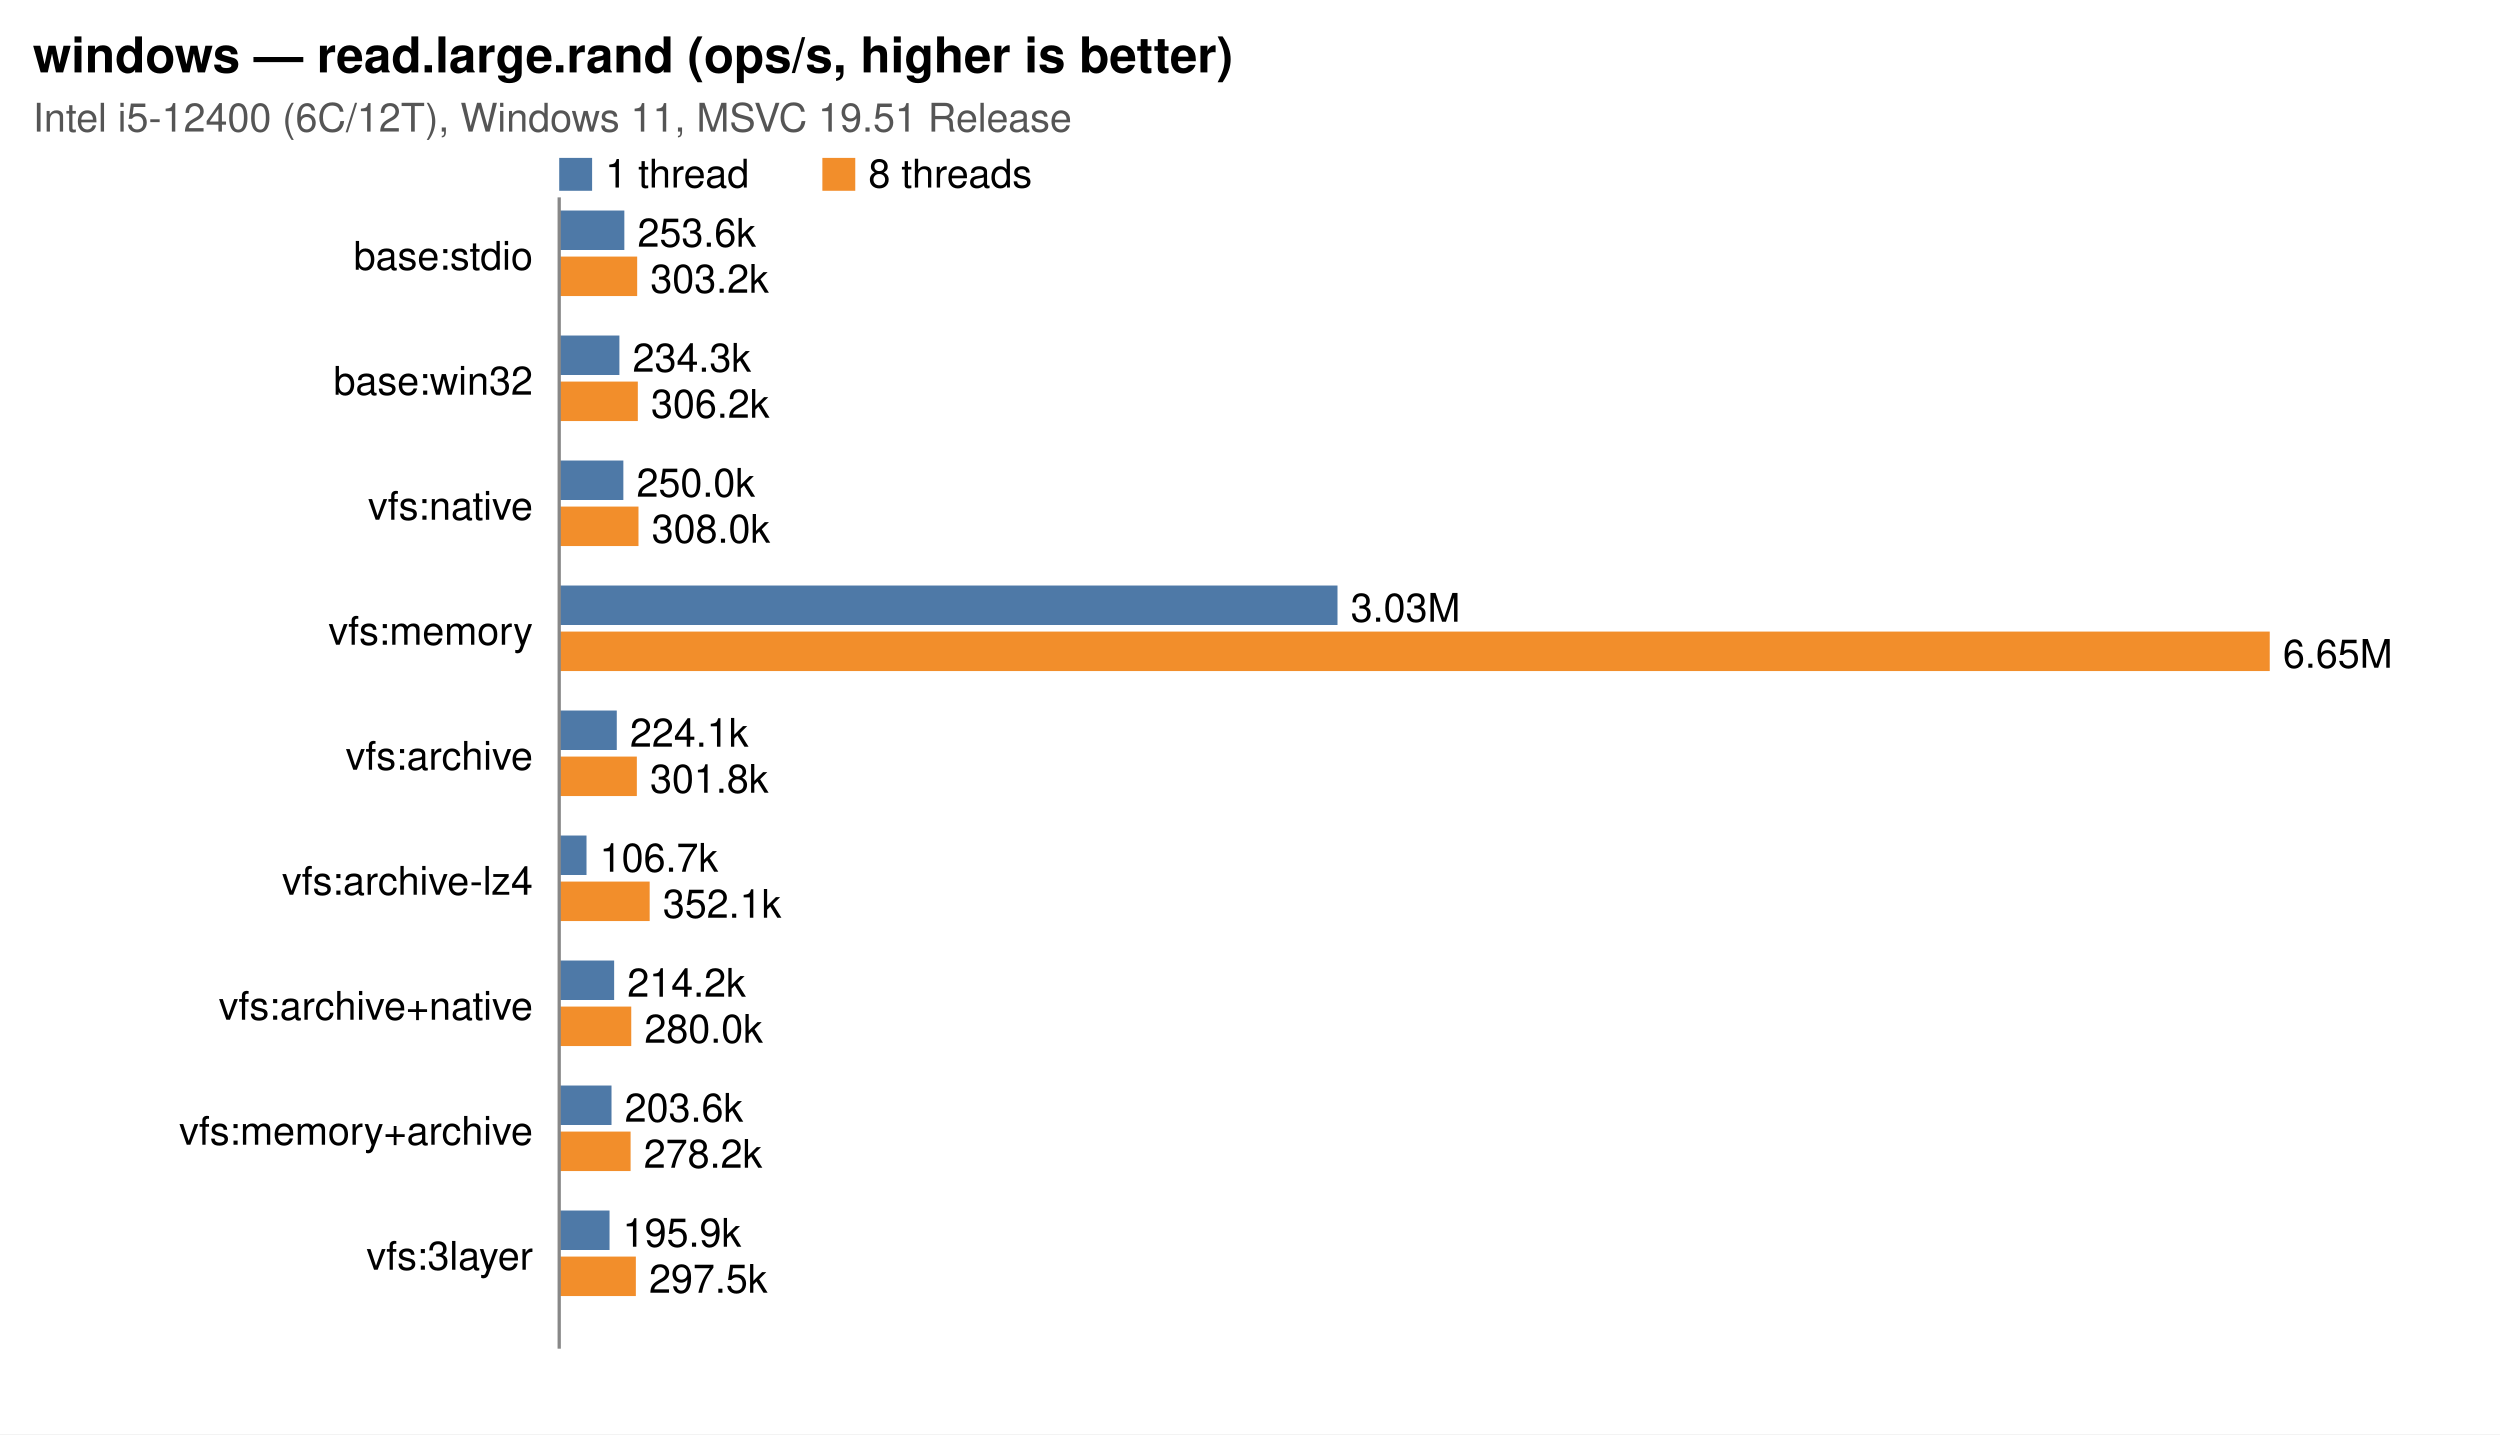
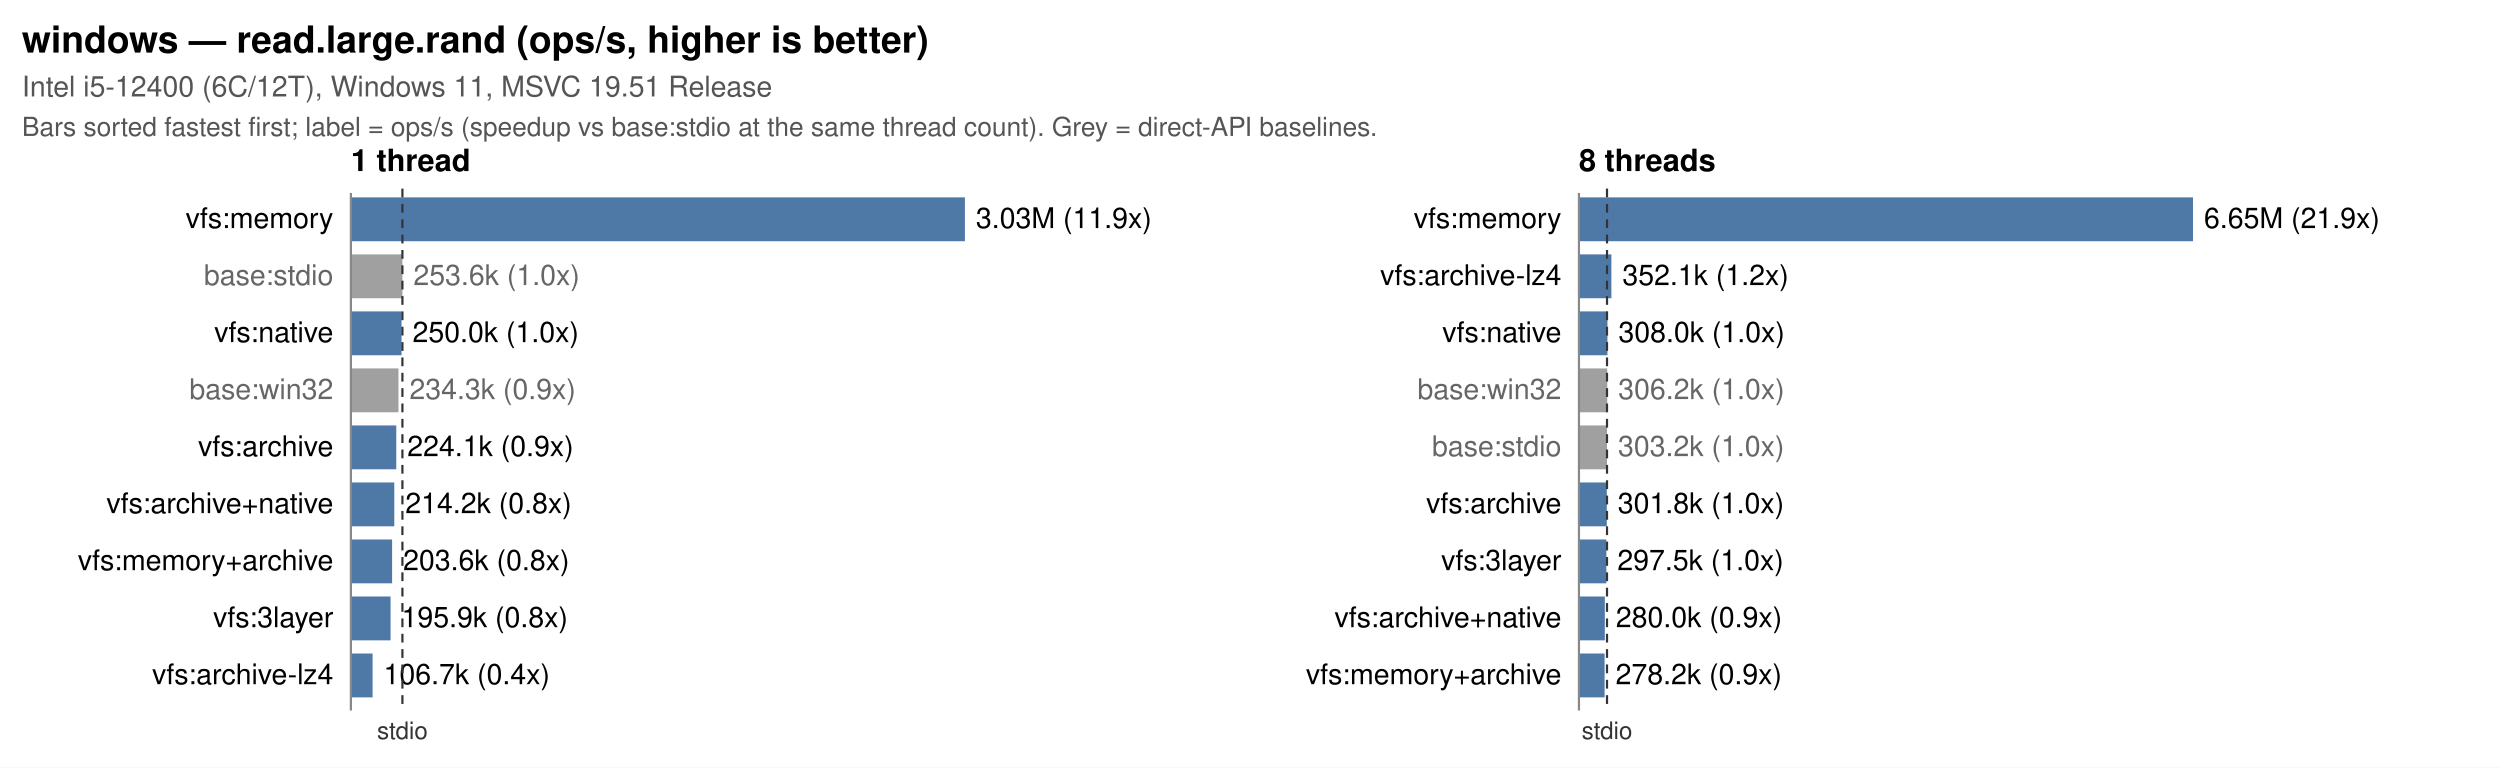
- <svg xmlns="http://www.w3.org/2000/svg" width="760" height="436" font-family="Segoe UI,Helvetica,Arial,sans-serif" font-size="12">
+ <svg xmlns="http://www.w3.org/2000/svg" width="1140" height="350" font-family="Segoe UI,Helvetica,Arial,sans-serif" font-size="13">
  <rect width="100%" height="100%" fill="white" />
-   <text x="10" y="22" font-size="15" font-weight="bold">windows — read.large.rand (ops/s, higher is better)</text>
-   <text x="10" y="40" fill="#555">Intel i5-12400 (6C/12T), Windows 11, MSVC 19.51 Release</text>
-   <rect x="170" y="48" width="10" height="10" fill="#4e79a7" />
-   <text x="184" y="57">1 thread</text>
-   <rect x="250" y="48" width="10" height="10" fill="#f28e2b" />
-   <text x="264" y="57">8 threads</text>
-   <text x="162" y="82" text-anchor="end">base:stdio</text>
-   <rect x="170" y="64" width="19.8" height="12" fill="#4e79a7" />
-   <text x="193.8" y="75">253.6k</text>
-   <rect x="170" y="78" width="23.7" height="12" fill="#f28e2b" />
-   <text x="197.7" y="89">303.2k</text>
-   <text x="162" y="120" text-anchor="end">base:win32</text>
-   <rect x="170" y="102" width="18.3" height="12" fill="#4e79a7" />
-   <text x="192.3" y="113">234.3k</text>
-   <rect x="170" y="116" width="23.9" height="12" fill="#f28e2b" />
-   <text x="197.9" y="127">306.2k</text>
-   <text x="162" y="158" text-anchor="end">vfs:native</text>
-   <rect x="170" y="140" width="19.5" height="12" fill="#4e79a7" />
-   <text x="193.5" y="151">250.0k</text>
-   <rect x="170" y="154" width="24.1" height="12" fill="#f28e2b" />
-   <text x="198.1" y="165">308.0k</text>
-   <text x="162" y="196" text-anchor="end">vfs:memory</text>
-   <rect x="170" y="178" width="236.6" height="12" fill="#4e79a7" />
-   <text x="410.6" y="189">3.03M</text>
-   <rect x="170" y="192" width="520.0" height="12" fill="#f28e2b" />
-   <text x="694.0" y="203">6.65M</text>
-   <text x="162" y="234" text-anchor="end">vfs:archive</text>
-   <rect x="170" y="216" width="17.5" height="12" fill="#4e79a7" />
-   <text x="191.5" y="227">224.1k</text>
-   <rect x="170" y="230" width="23.6" height="12" fill="#f28e2b" />
-   <text x="197.6" y="241">301.8k</text>
-   <text x="162" y="272" text-anchor="end">vfs:archive-lz4</text>
-   <rect x="170" y="254" width="8.3" height="12" fill="#4e79a7" />
-   <text x="182.3" y="265">106.7k</text>
-   <rect x="170" y="268" width="27.5" height="12" fill="#f28e2b" />
-   <text x="201.5" y="279">352.1k</text>
-   <text x="162" y="310" text-anchor="end">vfs:archive+native</text>
-   <rect x="170" y="292" width="16.7" height="12" fill="#4e79a7" />
-   <text x="190.7" y="303">214.2k</text>
-   <rect x="170" y="306" width="21.9" height="12" fill="#f28e2b" />
-   <text x="195.9" y="317">280.0k</text>
-   <text x="162" y="348" text-anchor="end">vfs:memory+archive</text>
-   <rect x="170" y="330" width="15.9" height="12" fill="#4e79a7" />
-   <text x="189.9" y="341">203.6k</text>
-   <rect x="170" y="344" width="21.7" height="12" fill="#f28e2b" />
-   <text x="195.7" y="355">278.2k</text>
-   <text x="162" y="386" text-anchor="end">vfs:3layer</text>
-   <rect x="170" y="368" width="15.3" height="12" fill="#4e79a7" />
-   <text x="189.3" y="379">195.9k</text>
-   <rect x="170" y="382" width="23.3" height="12" fill="#f28e2b" />
-   <text x="197.3" y="393">297.5k</text>
-   <line x1="170" y1="60" x2="170" y2="410" stroke="#888" />
+   <text x="10" y="24" font-size="17" font-weight="bold">windows — read.large.rand (ops/s, higher is better)</text>
+   <text x="10" y="44" fill="#555">Intel i5-12400 (6C/12T), Windows 11, MSVC 19.51 Release</text>
+   <text x="10" y="62" font-size="12" fill="#555">Bars sorted fastest first; label = ops/s (speedup vs base:stdio at the same thread count). Grey = direct-API baselines.</text>
+   <text x="160" y="78" font-size="14" font-weight="bold">1 thread</text>
+   <text x="152" y="104" text-anchor="end">vfs:memory</text>
+   <rect x="160" y="90" width="280.0" height="20" fill="#4e79a7" />
+   <text x="445.0" y="104">3.03M  (11.9x)</text>
+   <text x="152" y="130" text-anchor="end" fill="#666">base:stdio</text>
+   <rect x="160" y="116" width="23.5" height="20" fill="#a0a0a0" />
+   <text x="188.5" y="130" fill="#666">253.6k  (1.0x)</text>
+   <text x="152" y="156" text-anchor="end">vfs:native</text>
+   <rect x="160" y="142" width="23.1" height="20" fill="#4e79a7" />
+   <text x="188.1" y="156">250.0k  (1.0x)</text>
+   <text x="152" y="182" text-anchor="end" fill="#666">base:win32</text>
+   <rect x="160" y="168" width="21.7" height="20" fill="#a0a0a0" />
+   <text x="186.7" y="182" fill="#666">234.3k  (0.9x)</text>
+   <text x="152" y="208" text-anchor="end">vfs:archive</text>
+   <rect x="160" y="194" width="20.7" height="20" fill="#4e79a7" />
+   <text x="185.7" y="208">224.1k  (0.9x)</text>
+   <text x="152" y="234" text-anchor="end">vfs:archive+native</text>
+   <rect x="160" y="220" width="19.8" height="20" fill="#4e79a7" />
+   <text x="184.8" y="234">214.2k  (0.8x)</text>
+   <text x="152" y="260" text-anchor="end">vfs:memory+archive</text>
+   <rect x="160" y="246" width="18.8" height="20" fill="#4e79a7" />
+   <text x="183.8" y="260">203.6k  (0.8x)</text>
+   <text x="152" y="286" text-anchor="end">vfs:3layer</text>
+   <rect x="160" y="272" width="18.1" height="20" fill="#4e79a7" />
+   <text x="183.1" y="286">195.9k  (0.8x)</text>
+   <text x="152" y="312" text-anchor="end">vfs:archive-lz4</text>
+   <rect x="160" y="298" width="9.9" height="20" fill="#4e79a7" />
+   <text x="174.9" y="312">106.7k  (0.4x)</text>
+   <line x1="160" y1="88" x2="160" y2="324" stroke="#888" />
+   <line x1="183.5" y1="86" x2="183.5" y2="324" stroke="#333" stroke-dasharray="4,3" />
+   <text x="183.5" y="337" font-size="11" fill="#333" text-anchor="middle">stdio</text>
+   <text x="720" y="78" font-size="14" font-weight="bold">8 threads</text>
+   <text x="712" y="104" text-anchor="end">vfs:memory</text>
+   <rect x="720" y="90" width="280.0" height="20" fill="#4e79a7" />
+   <text x="1005.0" y="104">6.65M  (21.9x)</text>
+   <text x="712" y="130" text-anchor="end">vfs:archive-lz4</text>
+   <rect x="720" y="116" width="14.8" height="20" fill="#4e79a7" />
+   <text x="739.8" y="130">352.1k  (1.2x)</text>
+   <text x="712" y="156" text-anchor="end">vfs:native</text>
+   <rect x="720" y="142" width="13.0" height="20" fill="#4e79a7" />
+   <text x="738.0" y="156">308.0k  (1.0x)</text>
+   <text x="712" y="182" text-anchor="end" fill="#666">base:win32</text>
+   <rect x="720" y="168" width="12.9" height="20" fill="#a0a0a0" />
+   <text x="737.9" y="182" fill="#666">306.2k  (1.0x)</text>
+   <text x="712" y="208" text-anchor="end" fill="#666">base:stdio</text>
+   <rect x="720" y="194" width="12.8" height="20" fill="#a0a0a0" />
+   <text x="737.8" y="208" fill="#666">303.2k  (1.0x)</text>
+   <text x="712" y="234" text-anchor="end">vfs:archive</text>
+   <rect x="720" y="220" width="12.7" height="20" fill="#4e79a7" />
+   <text x="737.7" y="234">301.8k  (1.0x)</text>
+   <text x="712" y="260" text-anchor="end">vfs:3layer</text>
+   <rect x="720" y="246" width="12.5" height="20" fill="#4e79a7" />
+   <text x="737.5" y="260">297.5k  (1.0x)</text>
+   <text x="712" y="286" text-anchor="end">vfs:archive+native</text>
+   <rect x="720" y="272" width="11.8" height="20" fill="#4e79a7" />
+   <text x="736.8" y="286">280.0k  (0.9x)</text>
+   <text x="712" y="312" text-anchor="end">vfs:memory+archive</text>
+   <rect x="720" y="298" width="11.7" height="20" fill="#4e79a7" />
+   <text x="736.7" y="312">278.2k  (0.9x)</text>
+   <line x1="720" y1="88" x2="720" y2="324" stroke="#888" />
+   <line x1="732.8" y1="86" x2="732.8" y2="324" stroke="#333" stroke-dasharray="4,3" />
+   <text x="732.8" y="337" font-size="11" fill="#333" text-anchor="middle">stdio</text>
</svg>
